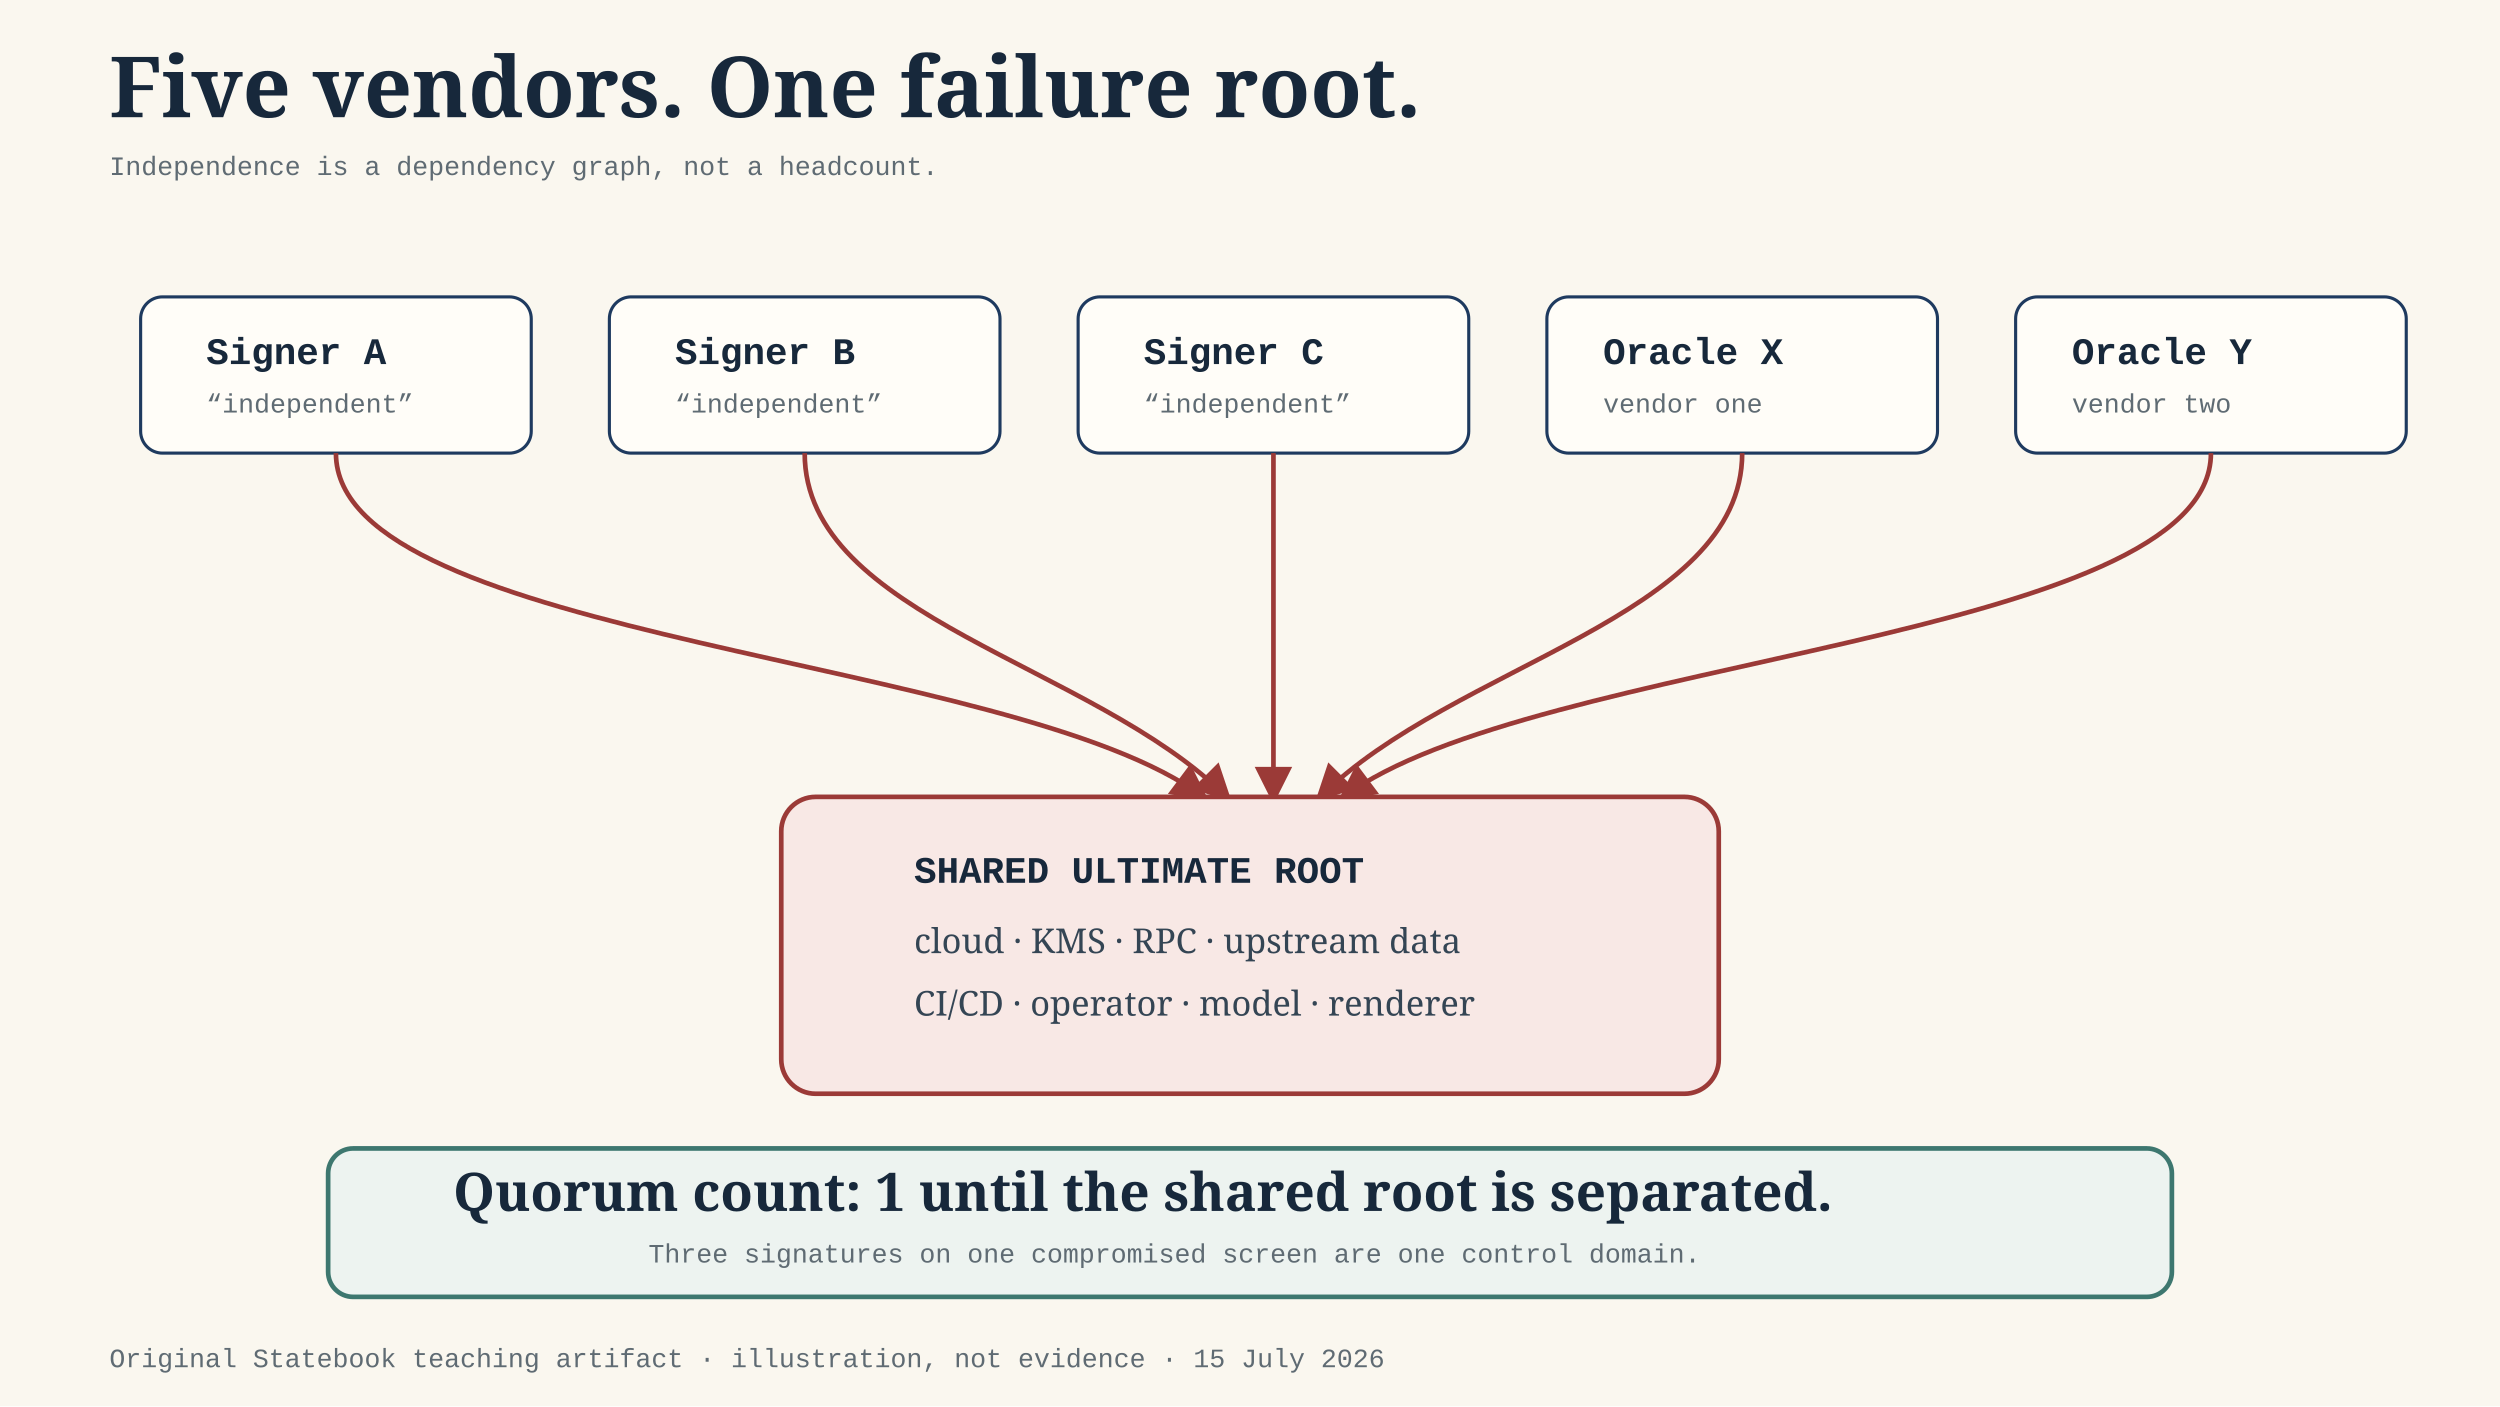
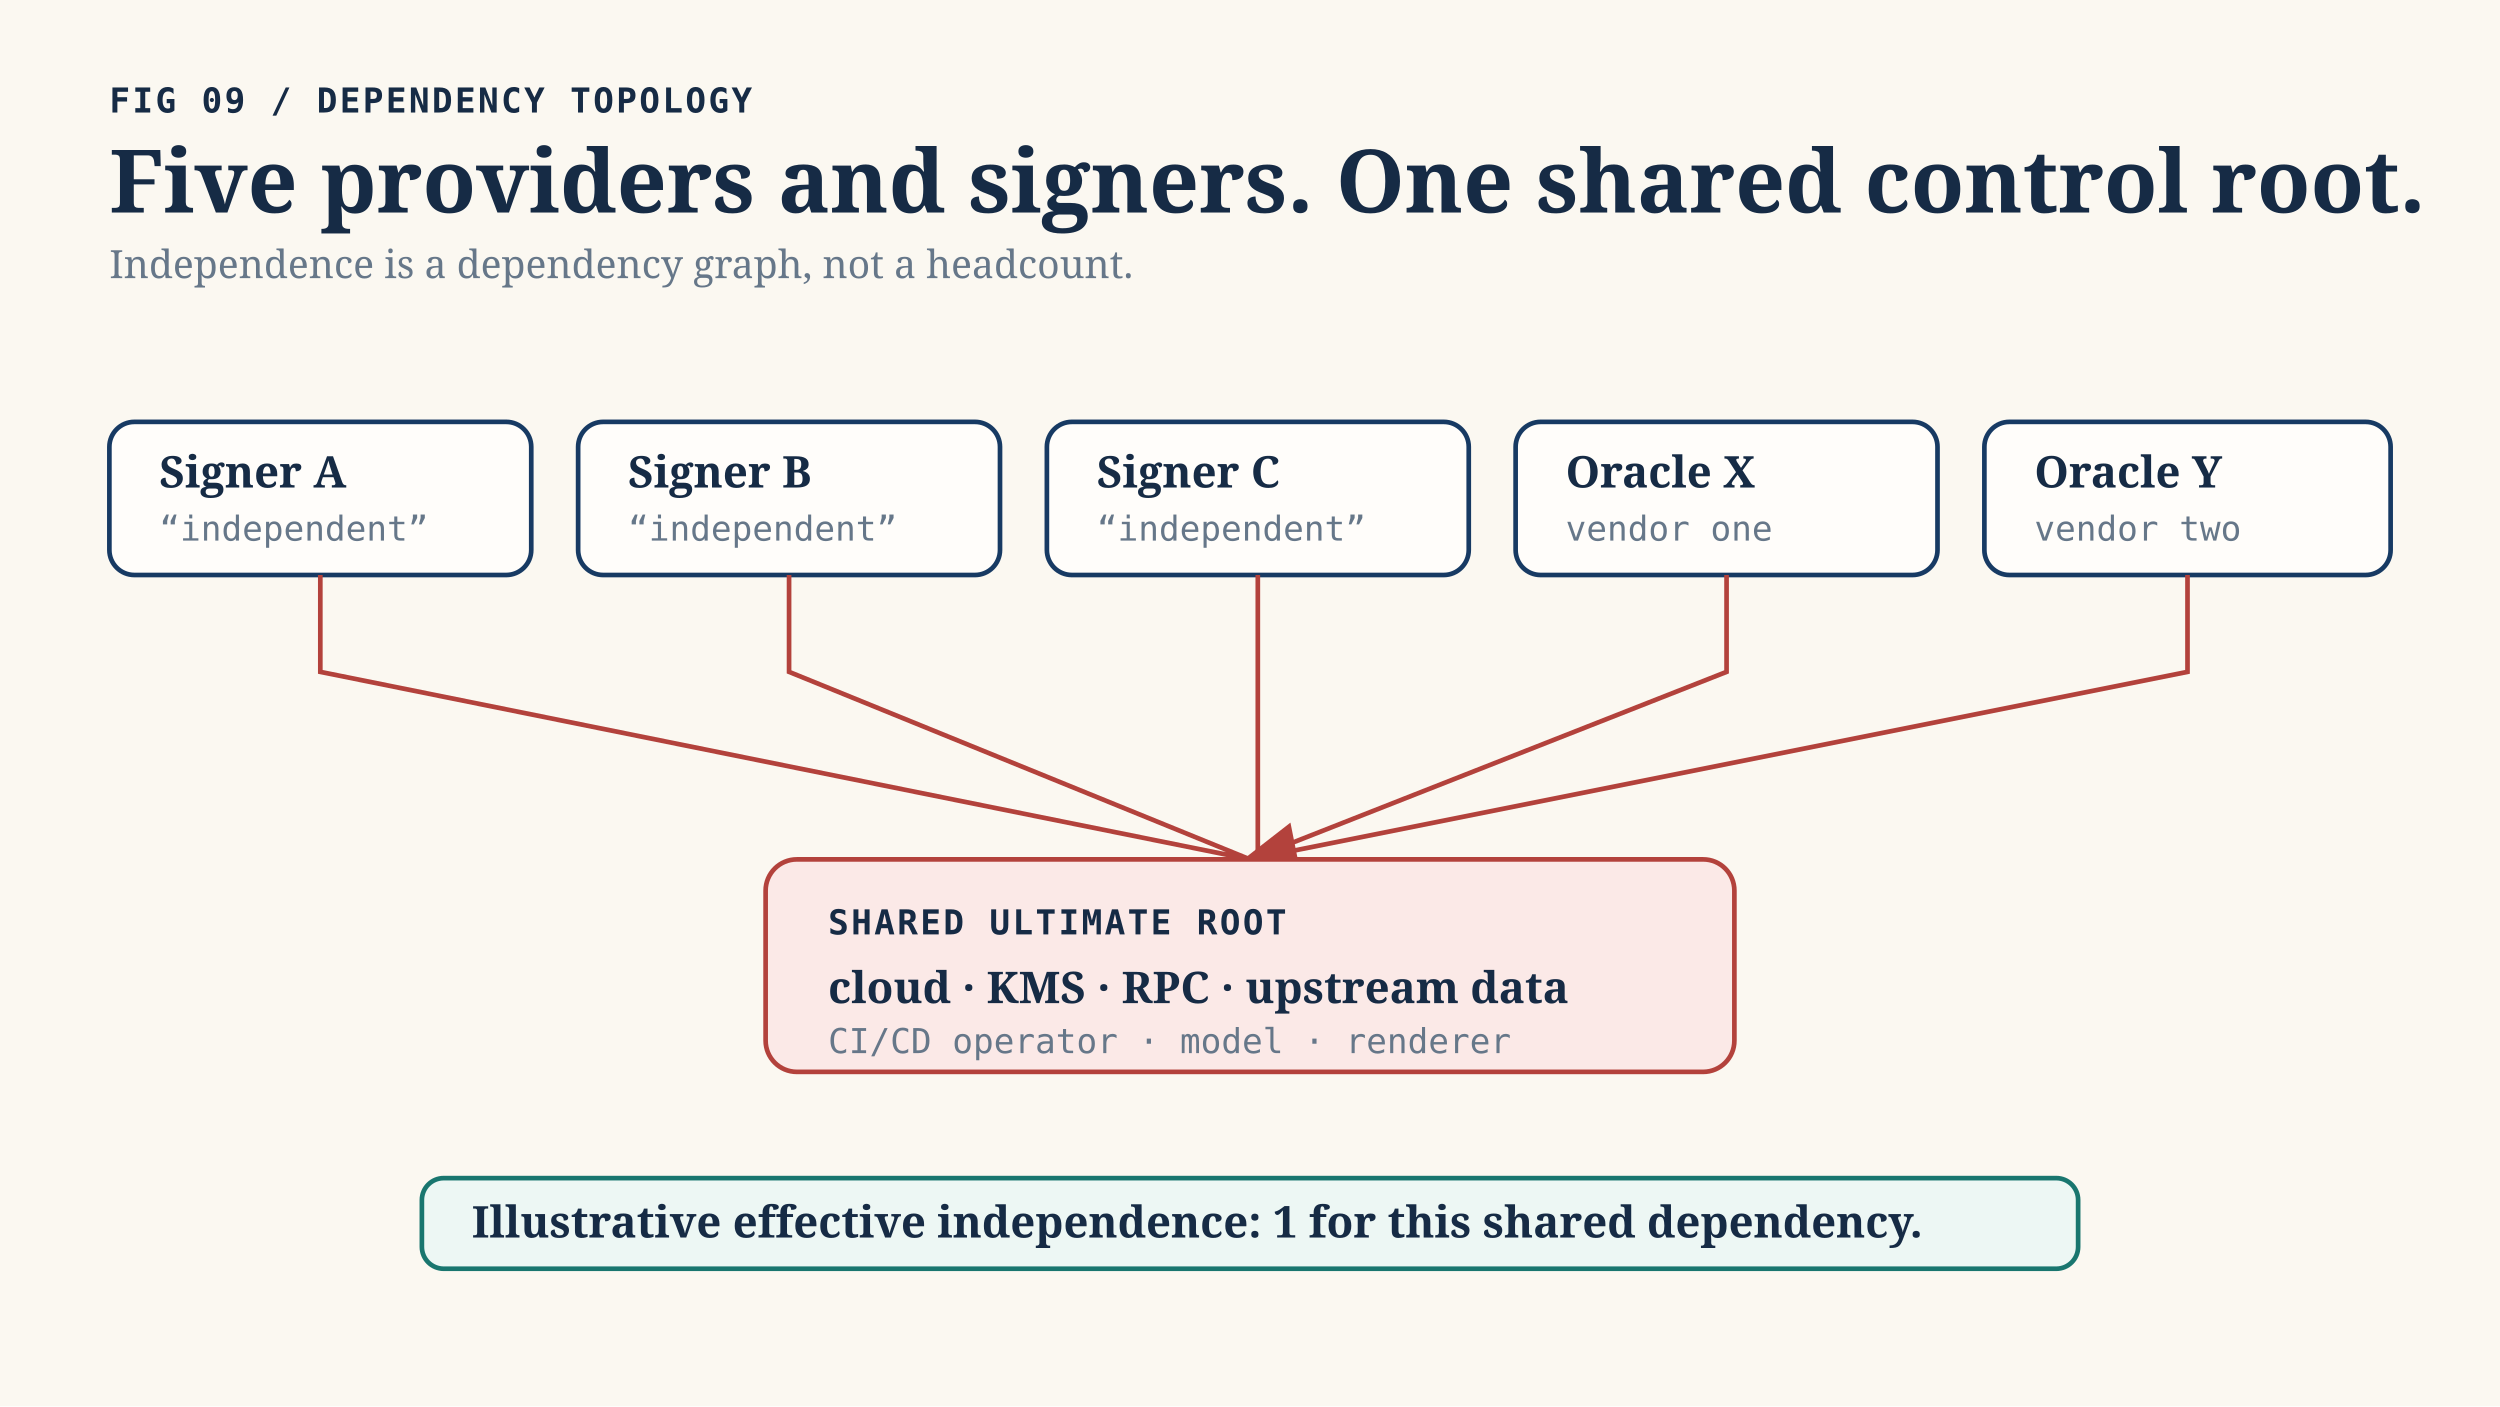
<svg xmlns="http://www.w3.org/2000/svg" width="1600" height="900" viewBox="0 0 1600 900" role="img" aria-labelledby="title desc">
  <defs>
-     <marker id="a" viewBox="0 0 10 10" refX="8" refY="5" markerWidth="8" markerHeight="8" orient="auto">
-       <path d="M0 0L10 5L0 10Z" fill="#9b3a37" />
+     <style>.ink{fill:#162b45}.muted{fill:#667789}.h{font:700 56px Georgia,serif}.t{font:700 28px Georgia,serif}.b{font:25px Georgia,serif}.k{font:700 22px ui-monospace,Consolas,monospace;letter-spacing:1.5px}.x{font:22px ui-monospace,Consolas,monospace}.navy{fill:#fffdfa;stroke:#173a63;stroke-width:3}.teal{fill:#edf7f4;stroke:#19766f;stroke-width:3}.red{fill:#fbe9e7;stroke:#b3423c;stroke-width:3}</style>
+     <marker id="arrow" markerWidth="12" markerHeight="12" refX="10" refY="6" orient="auto">
+       <path d="M0,0 L12,6 L0,12 Z" fill="#b3423c" />
    </marker>
-     <style>.h{font:700 54px Georgia,serif;fill:#17283b}.head{font:700 24px 'Courier New',monospace;fill:#17283b}.b{font:22px Georgia,serif;fill:#344554}.m{font:17px 'Courier New',monospace;fill:#5f6b73}.box{fill:#fffdf8;stroke:#1e3a5f;stroke-width:2}.root{fill:#f8e8e5;stroke:#9b3a37;stroke-width:3}.good{fill:#edf3f0;stroke:#3d776f;stroke-width:3}.edge{fill:none;stroke:#9b3a37;stroke-width:3;marker-end:url(#a)}</style>
  </defs>
-   <rect width="1600" height="900" fill="#faf7ef" />
-   <text x="70" y="75" class="h">Five vendors. One failure root.</text>
-   <text x="70" y="112" class="m">Independence is a dependency graph, not a headcount.</text>
-   <g transform="translate(90 190)">
-     <rect width="250" height="100" rx="14" class="box" />
-     <text x="42" y="43" class="head">Signer A</text>
-     <text x="42" y="74" class="m">“independent”</text>
-     <rect x="300" width="250" height="100" rx="14" class="box" />
-     <text x="342" y="43" class="head">Signer B</text>
-     <text x="342" y="74" class="m">“independent”</text>
-     <rect x="600" width="250" height="100" rx="14" class="box" />
-     <text x="642" y="43" class="head">Signer C</text>
-     <text x="642" y="74" class="m">“independent”</text>
-     <rect x="900" width="250" height="100" rx="14" class="box" />
-     <text x="936" y="43" class="head">Oracle X</text>
-     <text x="936" y="74" class="m">vendor one</text>
-     <rect x="1200" width="250" height="100" rx="14" class="box" />
-     <text x="1236" y="43" class="head">Oracle Y</text>
-     <text x="1236" y="74" class="m">vendor two</text>
+   <rect width="1600" height="900" fill="#fbf8f1" />
+   <text x="70" y="72" class="k ink">FIG 09 / DEPENDENCY TOPOLOGY</text>
+   <text x="70" y="136" class="h ink">Five providers and signers. One shared control root.</text>
+   <text x="70" y="178" class="b muted">Independence is a dependency graph, not a headcount.</text>
+   <g>
+     <rect x="70" y="270" width="270" height="98" rx="16" class="navy" />
+     <text x="102" y="312" class="t ink">Signer A</text>
+     <text x="102" y="346" class="x muted">“independent”</text>
+     <rect x="370" y="270" width="270" height="98" rx="16" class="navy" />
+     <text x="402" y="312" class="t ink">Signer B</text>
+     <text x="402" y="346" class="x muted">“independent”</text>
+     <rect x="670" y="270" width="270" height="98" rx="16" class="navy" />
+     <text x="702" y="312" class="t ink">Signer C</text>
+     <text x="702" y="346" class="x muted">“independent”</text>
+     <rect x="970" y="270" width="270" height="98" rx="16" class="navy" />
+     <text x="1002" y="312" class="t ink">Oracle X</text>
+     <text x="1002" y="346" class="x muted">vendor one</text>
+     <rect x="1270" y="270" width="260" height="98" rx="16" class="navy" />
+     <text x="1302" y="312" class="t ink">Oracle Y</text>
+     <text x="1302" y="346" class="x muted">vendor two</text>
  </g>
-   <path d="M215 290C215 410 650 420 770 510" class="edge" />
-   <path d="M515 290C515 395 700 425 785 510" class="edge" />
-   <path d="M815 290V510" class="edge" />
-   <path d="M1115 290C1115 395 930 425 845 510" class="edge" />
-   <path d="M1415 290C1415 410 980 420 860 510" class="edge" />
-   <rect x="500" y="510" width="600" height="190" rx="22" class="root" />
-   <text x="585" y="565" class="head">SHARED ULTIMATE ROOT</text>
-   <text x="585" y="610" class="b">cloud · KMS · RPC · upstream data</text>
-   <text x="585" y="650" class="b">CI/CD · operator · model · renderer</text>
-   <rect x="210" y="735" width="1180" height="95" rx="16" class="good" />
-   <text x="290" y="775" class="h" style="font-size:34px">Quorum count: 1 until the shared root is separated.</text>
-   <text x="415" y="808" class="m">Three signatures on one compromised screen are one control domain.</text>
-   <text x="70" y="875" class="m">Original Statebook teaching artifact · illustration, not evidence · 15 July 2026</text>
+   <path d="M205 368V430L800 550 M505 368V430L800 550 M805 368V550 M1105 368V430L800 550 M1400 368V430L800 550" fill="none" stroke="#b3423c" stroke-width="3" marker-end="url(#arrow)" />
+   <rect x="490" y="550" width="620" height="136" rx="20" class="red" />
+   <text x="530" y="598" class="k ink">SHARED ULTIMATE ROOT</text>
+   <text x="530" y="642" class="t ink">cloud · KMS · RPC · upstream data</text>
+   <text x="530" y="674" class="x muted">CI/CD operator · model · renderer</text>
+   <rect x="270" y="754" width="1060" height="58" rx="14" class="teal" />
+   <text x="302" y="792" class="t ink">Illustrative effective independence: 1 for this shared dependency.</text>
</svg>
